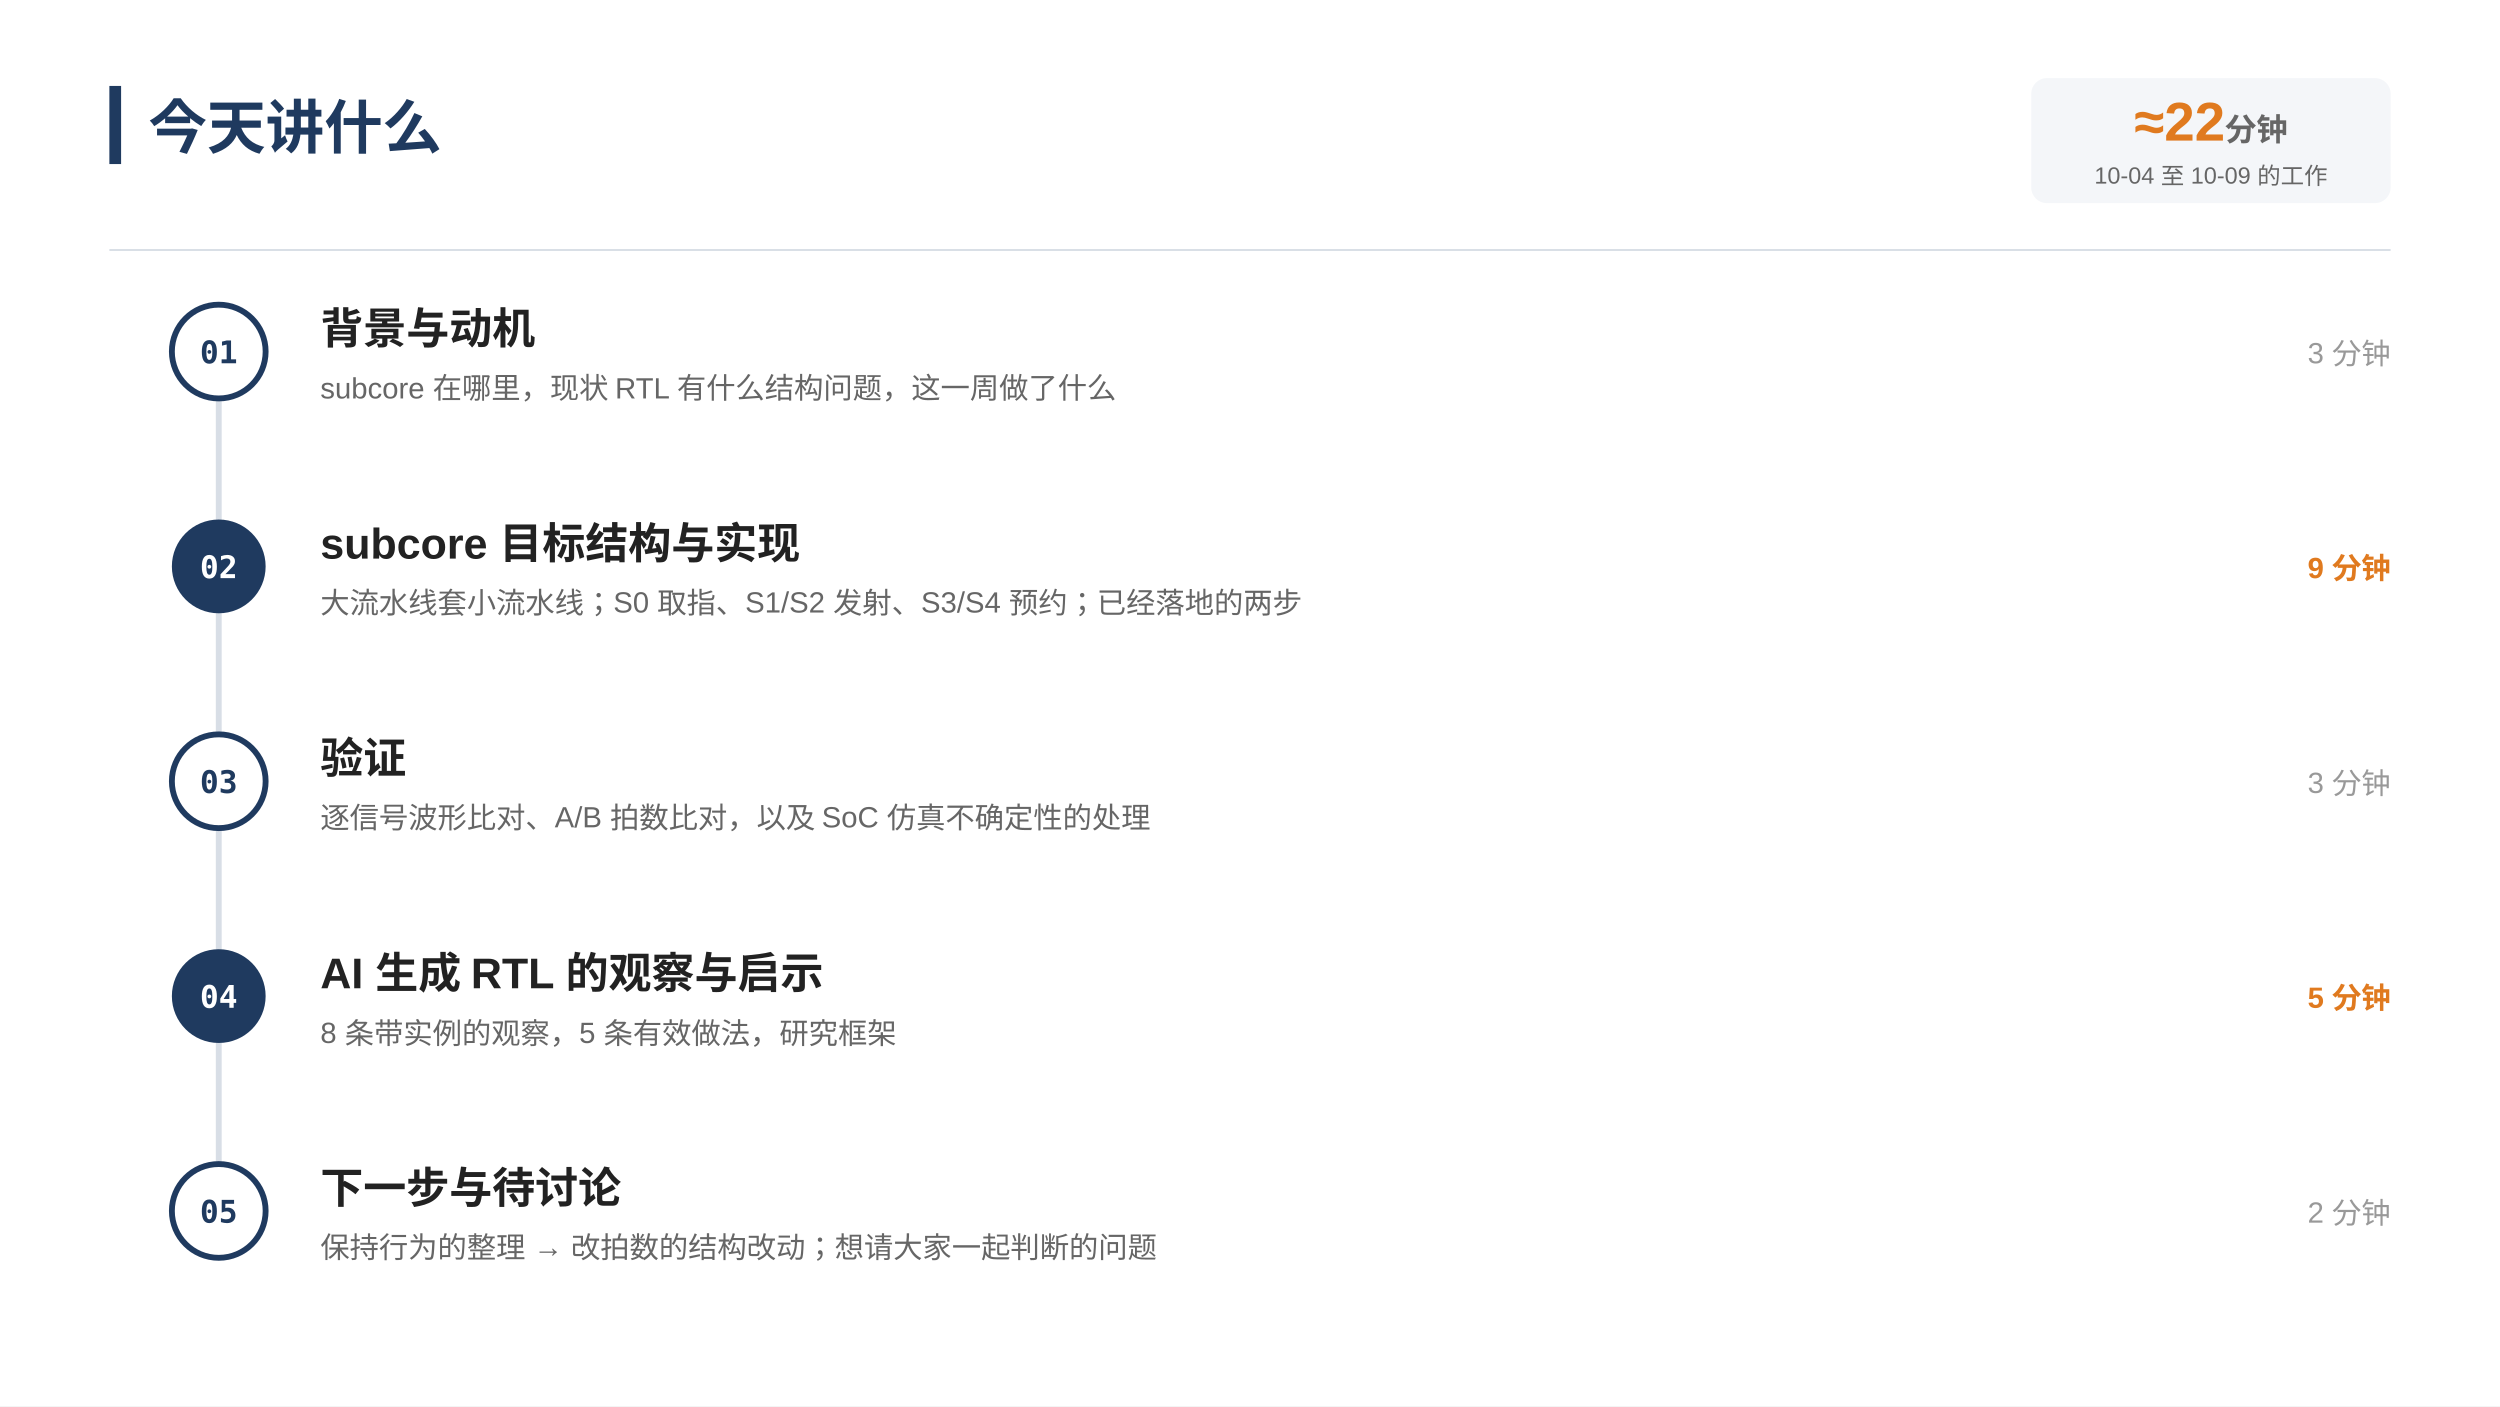
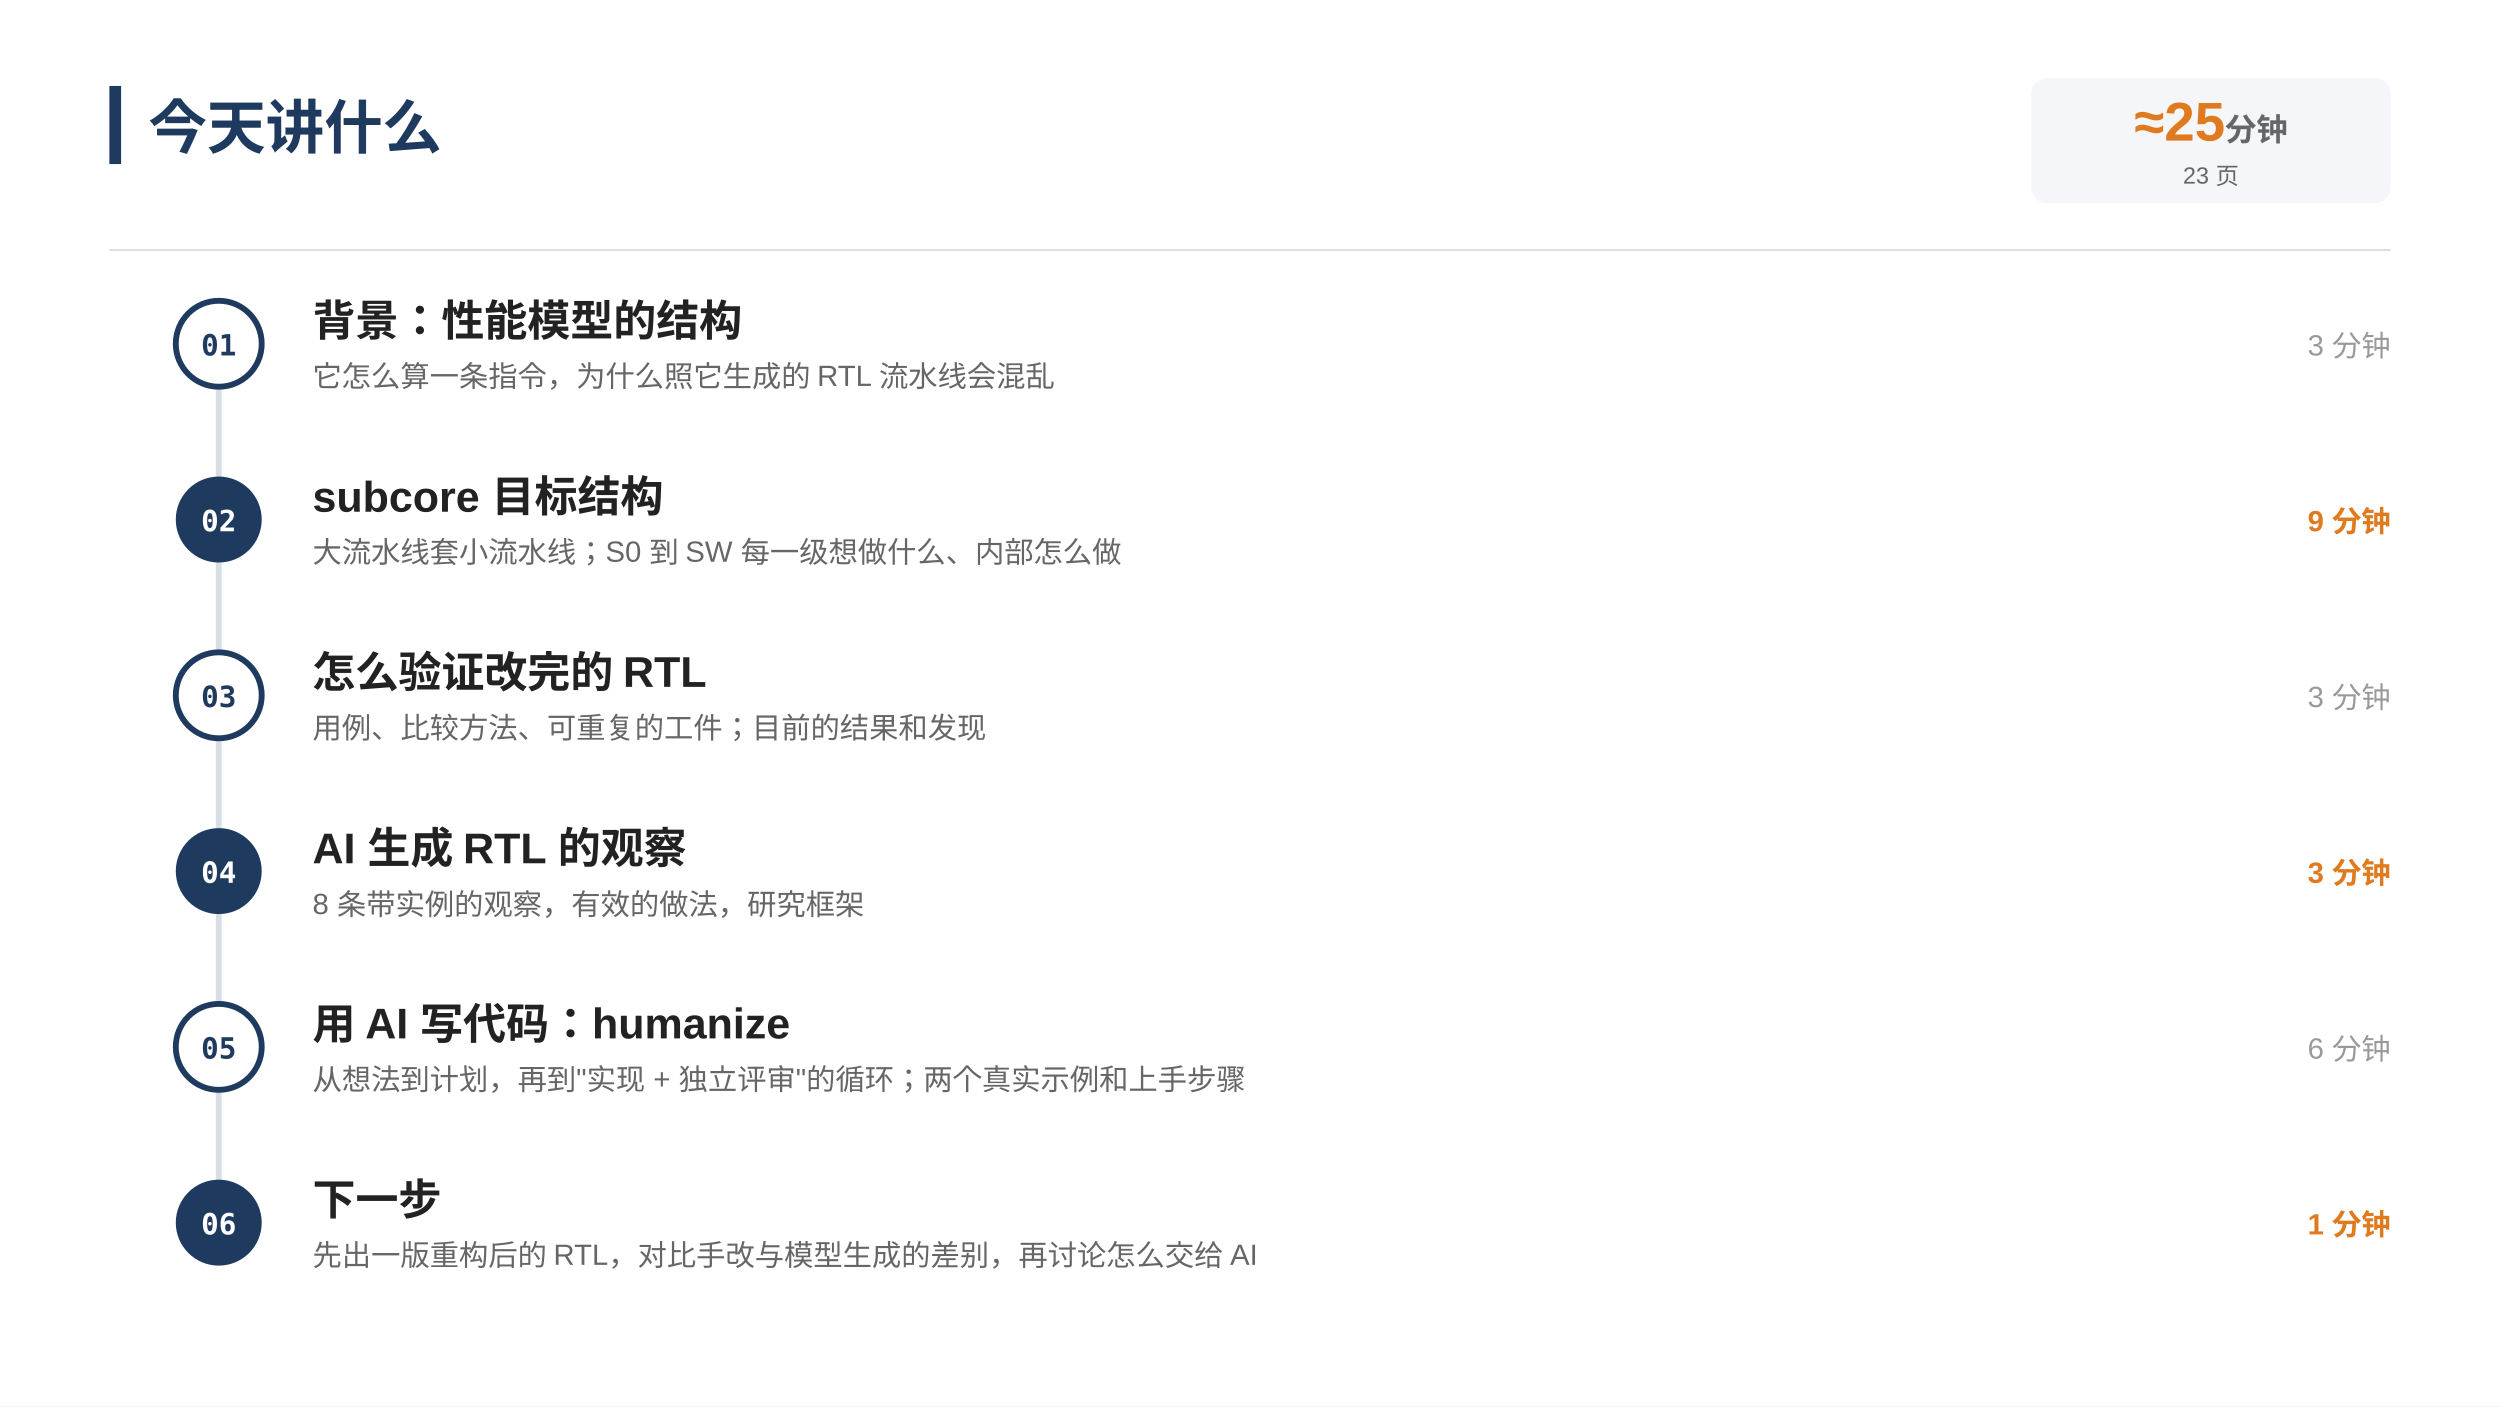
<svg xmlns="http://www.w3.org/2000/svg" viewBox="0 0 1280 720" width="1280" height="720">
  <rect width="1280" height="720" fill="#FFFFFF" />
  <g id="header">
    <rect x="56" y="44" width="6" height="40" fill="#1F3A5F" />
    <text x="76" y="76" font-family="&quot;Microsoft YaHei&quot;, &quot;PingFang SC&quot;, Arial, sans-serif" font-size="30" font-weight="bold" fill="#1F3A5F">今天讲什么</text>
    <path fill="#F4F6F9" d="M1048,40 H1216 A8,8 0 0 1 1224,48 V96 A8,8 0 0 1 1216,104 H1048 A8,8 0 0 1 1040,96 V48 A8,8 0 0 1 1048,40 Z" />
-     <text x="1132" y="72" text-anchor="middle" font-family="&quot;Microsoft YaHei&quot;, &quot;PingFang SC&quot;, Arial, sans-serif" font-size="28" font-weight="bold" fill="#E07A1F">≈22<tspan font-size="16" fill="#666666"> 分钟</tspan>
+     <text x="1132" y="72" text-anchor="middle" font-family="&quot;Microsoft YaHei&quot;, &quot;PingFang SC&quot;, Arial, sans-serif" font-size="28" font-weight="bold" fill="#E07A1F">≈25<tspan font-size="16" fill="#666666"> 分钟</tspan>
    </text>
-     <text x="1132" y="94" text-anchor="middle" font-family="&quot;Microsoft YaHei&quot;, &quot;PingFang SC&quot;, Arial, sans-serif" font-size="12" fill="#666666">10-04 至 10-09 的工作</text>
+     <text x="1132" y="94" text-anchor="middle" font-family="&quot;Microsoft YaHei&quot;, &quot;PingFang SC&quot;, Arial, sans-serif" font-size="12" fill="#666666">23 页</text>
    <line x1="56" y1="128" x2="1224" y2="128" stroke="#D8DEE6" stroke-width="1" />
  </g>
  <g id="rail">
-     <line x1="112" y1="180" x2="112" y2="620" stroke="#D8DEE6" stroke-width="3" />
+     <line x1="112" y1="176" x2="112" y2="626" stroke="#D8DEE6" stroke-width="3" />
  </g>
  <g id="item-01">
-     <circle cx="112" cy="180" r="24" fill="#FFFFFF" stroke="#1F3A5F" stroke-width="3" />
-     <text x="112" y="186" text-anchor="middle" font-family="Consolas, monospace" font-size="16" font-weight="bold" fill="#1F3A5F">01</text>
-     <text x="164" y="176" font-family="&quot;Microsoft YaHei&quot;, &quot;PingFang SC&quot;, Arial, sans-serif" font-size="22" font-weight="bold" fill="#222222">背景与动机</text>
-     <text x="164" y="204" font-family="&quot;Microsoft YaHei&quot;, &quot;PingFang SC&quot;, Arial, sans-serif" font-size="15" fill="#666666">subcore 在哪里，现状 RTL 有什么结构问题，这一周做了什么</text>
-     <text x="1224" y="186" text-anchor="end" font-family="&quot;Microsoft YaHei&quot;, &quot;PingFang SC&quot;, Arial, sans-serif" font-size="15" fill="#999999">3 分钟</text>
+     <circle cx="112" cy="176" r="22" fill="#FFFFFF" stroke="#1F3A5F" stroke-width="3" />
+     <text x="112" y="182" text-anchor="middle" font-family="Consolas, monospace" font-size="15" font-weight="bold" fill="#1F3A5F">01</text>
+     <text x="160" y="172" font-family="&quot;Microsoft YaHei&quot;, &quot;PingFang SC&quot;, Arial, sans-serif" font-size="22" font-weight="bold" fill="#222222">背景：性能模型的结构</text>
+     <text x="160" y="198" font-family="&quot;Microsoft YaHei&quot;, &quot;PingFang SC&quot;, Arial, sans-serif" font-size="15" fill="#666666">它怎么算一条指令，为什么照它生成的 RTL 流水线会混乱</text>
+     <text x="1224" y="182" text-anchor="end" font-family="&quot;Microsoft YaHei&quot;, &quot;PingFang SC&quot;, Arial, sans-serif" font-size="15" fill="#999999">3 分钟</text>
  </g>
  <g id="item-02">
-     <circle cx="112" cy="290" r="24" fill="#1F3A5F" />
-     <text x="112" y="296" text-anchor="middle" font-family="Consolas, monospace" font-size="16" font-weight="bold" fill="#FFFFFF">02</text>
-     <text x="164" y="286" font-family="&quot;Microsoft YaHei&quot;, &quot;PingFang SC&quot;, Arial, sans-serif" font-size="22" font-weight="bold" fill="#222222">subcore 目标结构与实现</text>
-     <text x="164" y="314" font-family="&quot;Microsoft YaHei&quot;, &quot;PingFang SC&quot;, Arial, sans-serif" font-size="15" fill="#666666">大流水线套小流水线；S0 取指、S1/S2 发射、S3/S4 预约；已经落地的两步</text>
-     <text x="1224" y="296" text-anchor="end" font-family="&quot;Microsoft YaHei&quot;, &quot;PingFang SC&quot;, Arial, sans-serif" font-size="15" fill="#E07A1F" font-weight="bold">9 分钟</text>
+     <circle cx="112" cy="266" r="22" fill="#1F3A5F" />
+     <text x="112" y="272" text-anchor="middle" font-family="Consolas, monospace" font-size="15" font-weight="bold" fill="#FFFFFF">02</text>
+     <text x="160" y="262" font-family="&quot;Microsoft YaHei&quot;, &quot;PingFang SC&quot;, Arial, sans-serif" font-size="22" font-weight="bold" fill="#222222">subcore 目标结构</text>
+     <text x="160" y="288" font-family="&quot;Microsoft YaHei&quot;, &quot;PingFang SC&quot;, Arial, sans-serif" font-size="15" fill="#666666">大流水线套小流水线；S0 到 SW 每一级想做什么、内部怎么做</text>
+     <text x="1224" y="272" text-anchor="end" font-family="&quot;Microsoft YaHei&quot;, &quot;PingFang SC&quot;, Arial, sans-serif" font-size="15" fill="#E07A1F" font-weight="bold">9 分钟</text>
  </g>
  <g id="item-03">
-     <circle cx="112" cy="400" r="24" fill="#FFFFFF" stroke="#1F3A5F" stroke-width="3" />
-     <text x="112" y="406" text-anchor="middle" font-family="Consolas, monospace" font-size="16" font-weight="bold" fill="#1F3A5F">03</text>
-     <text x="164" y="396" font-family="&quot;Microsoft YaHei&quot;, &quot;PingFang SC&quot;, Arial, sans-serif" font-size="22" font-weight="bold" fill="#222222">验证</text>
-     <text x="164" y="424" font-family="&quot;Microsoft YaHei&quot;, &quot;PingFang SC&quot;, Arial, sans-serif" font-size="15" fill="#666666">逐信号波形比对、A/B 拍数比对，以及 SoC 仿真不确定性的处理</text>
-     <text x="1224" y="406" text-anchor="end" font-family="&quot;Microsoft YaHei&quot;, &quot;PingFang SC&quot;, Arial, sans-serif" font-size="15" fill="#999999">3 分钟</text>
+     <circle cx="112" cy="356" r="22" fill="#FFFFFF" stroke="#1F3A5F" stroke-width="3" />
+     <text x="112" y="362" text-anchor="middle" font-family="Consolas, monospace" font-size="15" font-weight="bold" fill="#1F3A5F">03</text>
+     <text x="160" y="352" font-family="&quot;Microsoft YaHei&quot;, &quot;PingFang SC&quot;, Arial, sans-serif" font-size="22" font-weight="bold" fill="#222222">怎么验证改完的 RTL</text>
+     <text x="160" y="378" font-family="&quot;Microsoft YaHei&quot;, &quot;PingFang SC&quot;, Arial, sans-serif" font-size="15" fill="#666666">用例、比较方法、可重复的工件；目前的结果和发现</text>
+     <text x="1224" y="362" text-anchor="end" font-family="&quot;Microsoft YaHei&quot;, &quot;PingFang SC&quot;, Arial, sans-serif" font-size="15" fill="#999999">3 分钟</text>
  </g>
  <g id="item-04">
-     <circle cx="112" cy="510" r="24" fill="#1F3A5F" />
-     <text x="112" y="516" text-anchor="middle" font-family="Consolas, monospace" font-size="16" font-weight="bold" fill="#FFFFFF">04</text>
-     <text x="164" y="506" font-family="&quot;Microsoft YaHei&quot;, &quot;PingFang SC&quot;, Arial, sans-serif" font-size="22" font-weight="bold" fill="#222222">AI 生成 RTL 的观察与启示</text>
-     <text x="164" y="534" font-family="&quot;Microsoft YaHei&quot;, &quot;PingFang SC&quot;, Arial, sans-serif" font-size="15" fill="#666666">8 条带实例的观察，5 条有效做法，研究框架</text>
-     <text x="1224" y="516" text-anchor="end" font-family="&quot;Microsoft YaHei&quot;, &quot;PingFang SC&quot;, Arial, sans-serif" font-size="15" fill="#E07A1F" font-weight="bold">5 分钟</text>
+     <circle cx="112" cy="446" r="22" fill="#1F3A5F" />
+     <text x="112" y="452" text-anchor="middle" font-family="Consolas, monospace" font-size="15" font-weight="bold" fill="#FFFFFF">04</text>
+     <text x="160" y="442" font-family="&quot;Microsoft YaHei&quot;, &quot;PingFang SC&quot;, Arial, sans-serif" font-size="22" font-weight="bold" fill="#222222">AI 生成 RTL 的观察</text>
+     <text x="160" y="468" font-family="&quot;Microsoft YaHei&quot;, &quot;PingFang SC&quot;, Arial, sans-serif" font-size="15" fill="#666666">8 条带实例的观察，有效的做法，研究框架</text>
+     <text x="1224" y="452" text-anchor="end" font-family="&quot;Microsoft YaHei&quot;, &quot;PingFang SC&quot;, Arial, sans-serif" font-size="15" fill="#E07A1F" font-weight="bold">3 分钟</text>
  </g>
  <g id="item-05">
-     <circle cx="112" cy="620" r="24" fill="#FFFFFF" stroke="#1F3A5F" stroke-width="3" />
-     <text x="112" y="626" text-anchor="middle" font-family="Consolas, monospace" font-size="16" font-weight="bold" fill="#1F3A5F">05</text>
-     <text x="164" y="616" font-family="&quot;Microsoft YaHei&quot;, &quot;PingFang SC&quot;, Arial, sans-serif" font-size="22" font-weight="bold" fill="#222222">下一步与待讨论</text>
-     <text x="164" y="644" font-family="&quot;Microsoft YaHei&quot;, &quot;PingFang SC&quot;, Arial, sans-serif" font-size="15" fill="#666666">保持行为的整理 → 改拍数的结构改动；想请大家一起判断的问题</text>
-     <text x="1224" y="626" text-anchor="end" font-family="&quot;Microsoft YaHei&quot;, &quot;PingFang SC&quot;, Arial, sans-serif" font-size="15" fill="#999999">2 分钟</text>
+     <circle cx="112" cy="536" r="22" fill="#FFFFFF" stroke="#1F3A5F" stroke-width="3" />
+     <text x="112" y="542" text-anchor="middle" font-family="Consolas, monospace" font-size="15" font-weight="bold" fill="#1F3A5F">05</text>
+     <text x="160" y="532" font-family="&quot;Microsoft YaHei&quot;, &quot;PingFang SC&quot;, Arial, sans-serif" font-size="22" font-weight="bold" fill="#222222">用 AI 写代码：humanize</text>
+     <text x="160" y="558" font-family="&quot;Microsoft YaHei&quot;, &quot;PingFang SC&quot;, Arial, sans-serif" font-size="15" fill="#666666">从想法到计划，再到"实现 + 独立评审"的循环；两个真实示例和上手步骤</text>
+     <text x="1224" y="542" text-anchor="end" font-family="&quot;Microsoft YaHei&quot;, &quot;PingFang SC&quot;, Arial, sans-serif" font-size="15" fill="#999999">6 分钟</text>
+   </g>
+   <g id="item-06">
+     <circle cx="112" cy="626" r="22" fill="#1F3A5F" />
+     <text x="112" y="632" text-anchor="middle" font-family="Consolas, monospace" font-size="15" font-weight="bold" fill="#FFFFFF">06</text>
+     <text x="160" y="622" font-family="&quot;Microsoft YaHei&quot;, &quot;PingFang SC&quot;, Arial, sans-serif" font-size="22" font-weight="bold" fill="#222222">下一步</text>
+     <text x="160" y="648" font-family="&quot;Microsoft YaHei&quot;, &quot;PingFang SC&quot;, Arial, sans-serif" font-size="15" fill="#666666">先出一版重构后的 RTL，对比手改与模型生成的差别，再讨论怎么交给 AI</text>
+     <text x="1224" y="632" text-anchor="end" font-family="&quot;Microsoft YaHei&quot;, &quot;PingFang SC&quot;, Arial, sans-serif" font-size="15" fill="#E07A1F" font-weight="bold">1 分钟</text>
  </g>
</svg>
